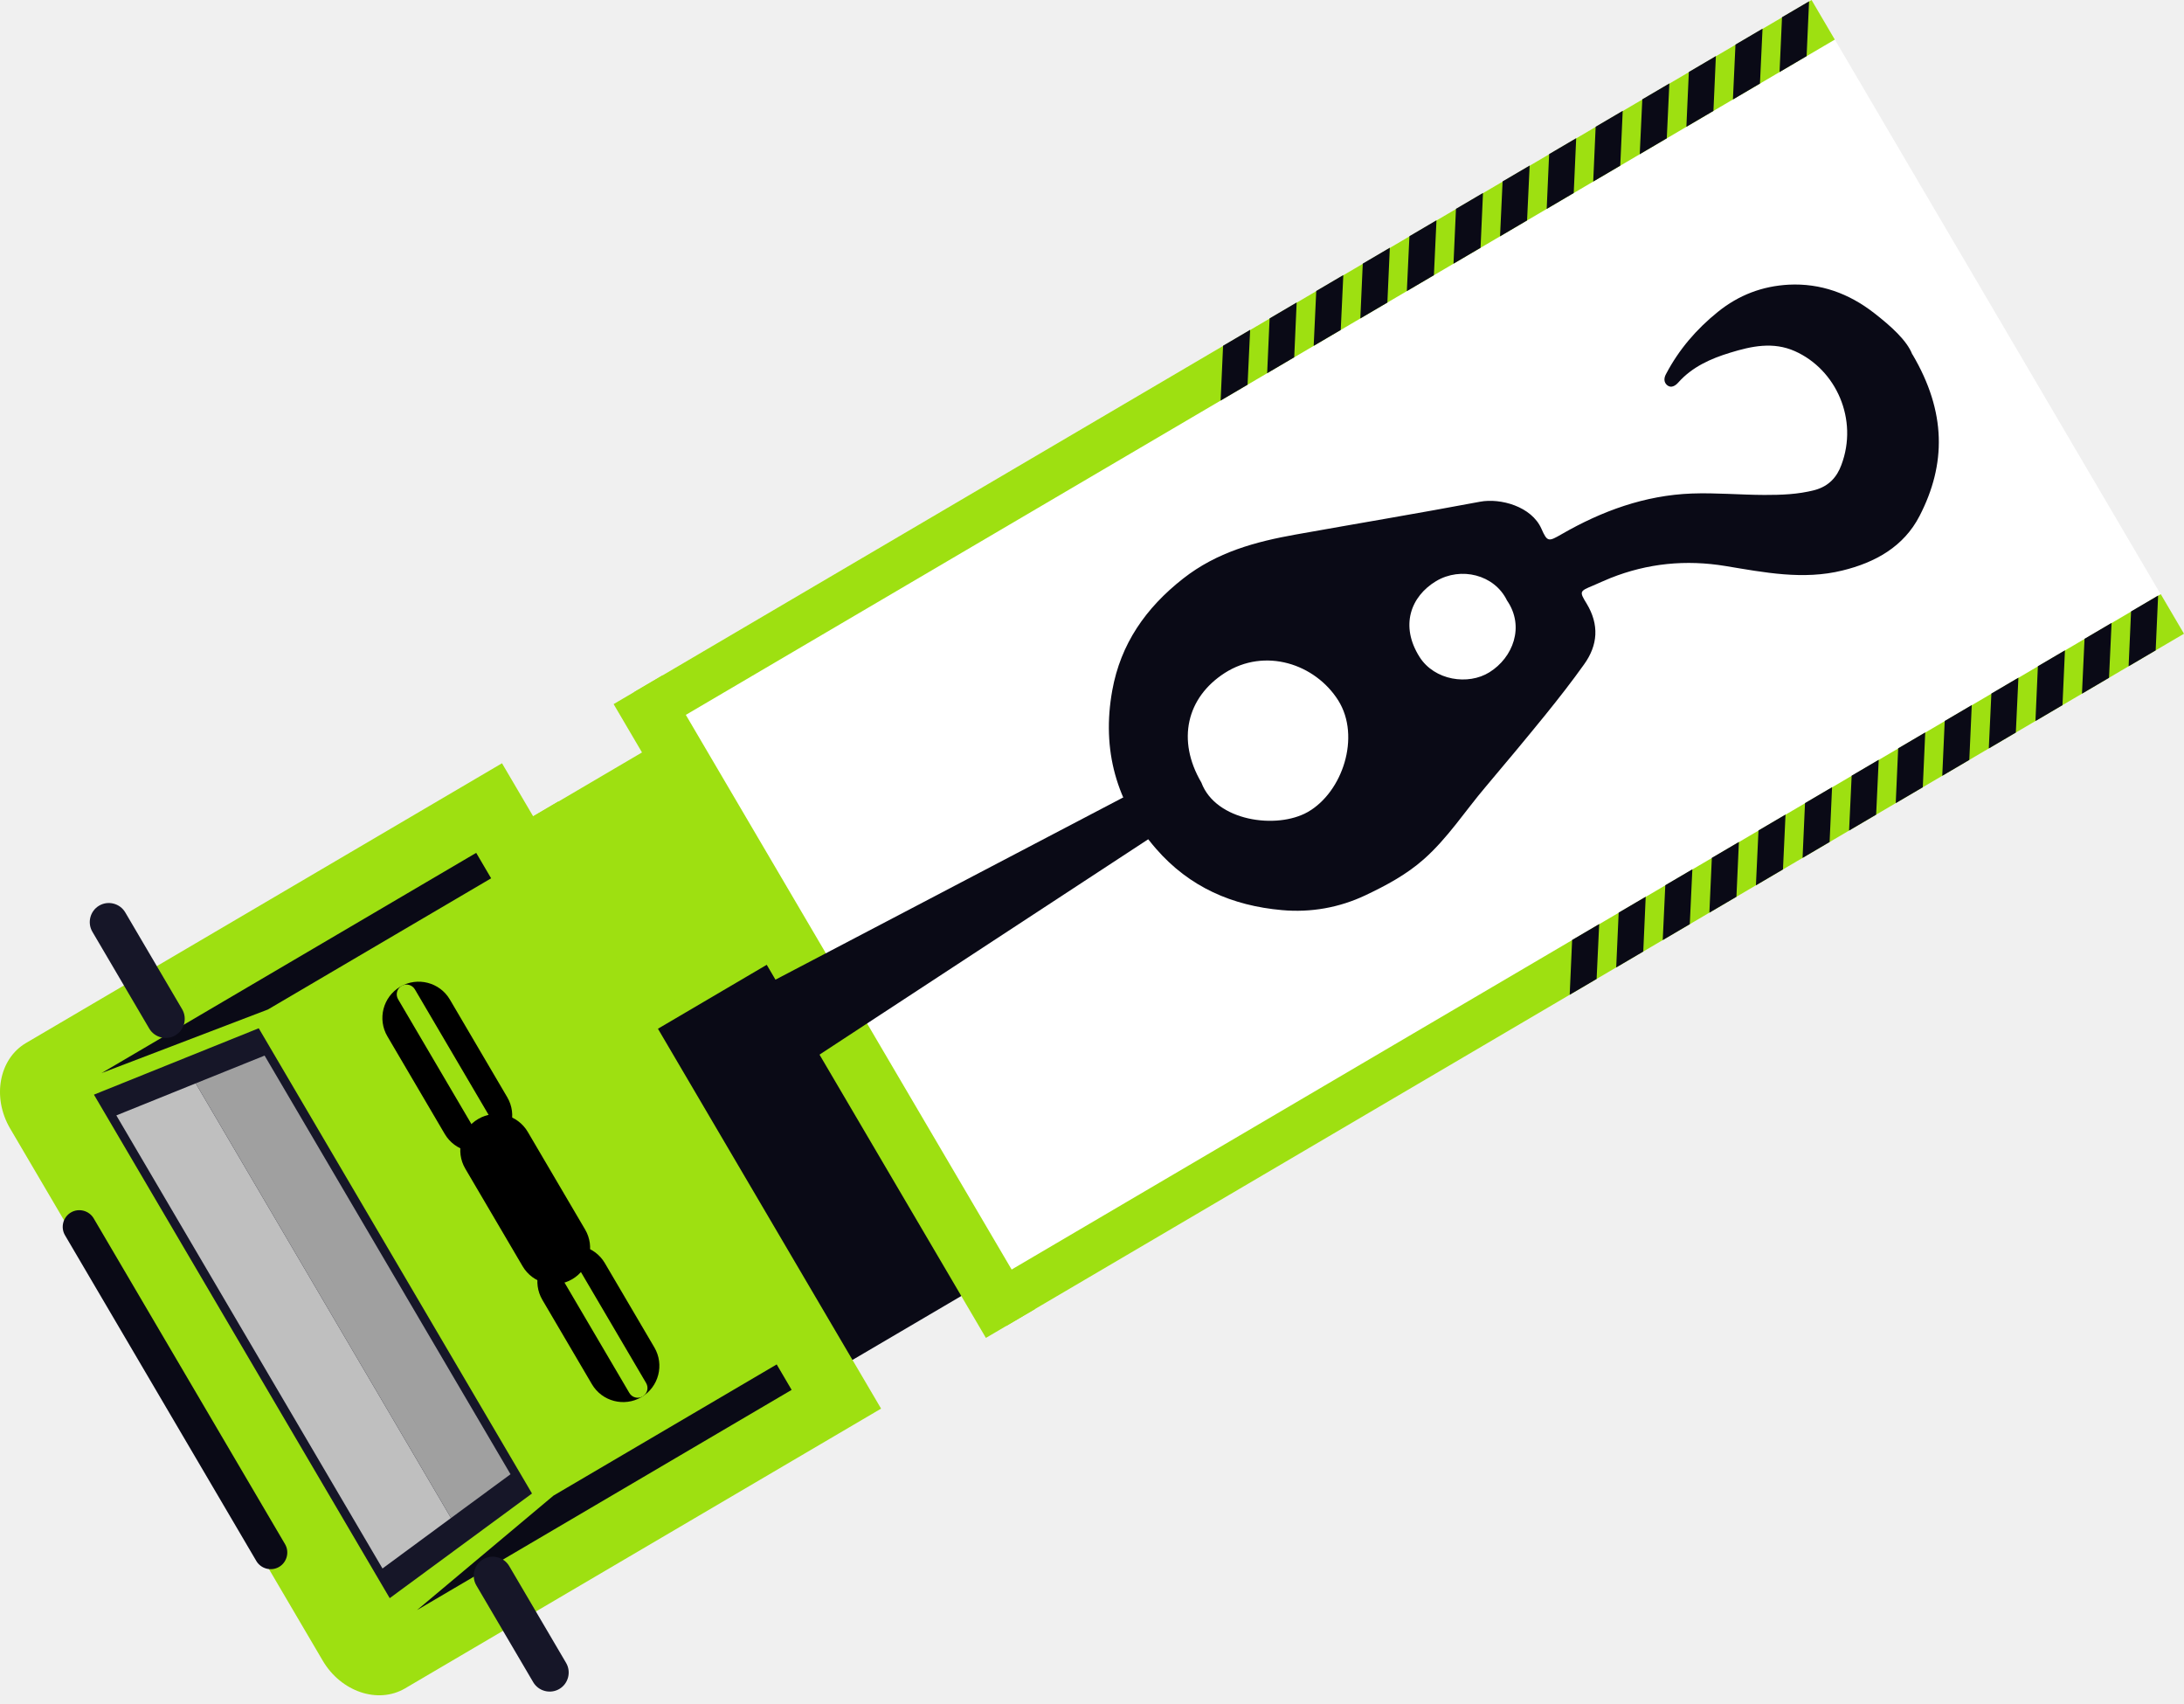
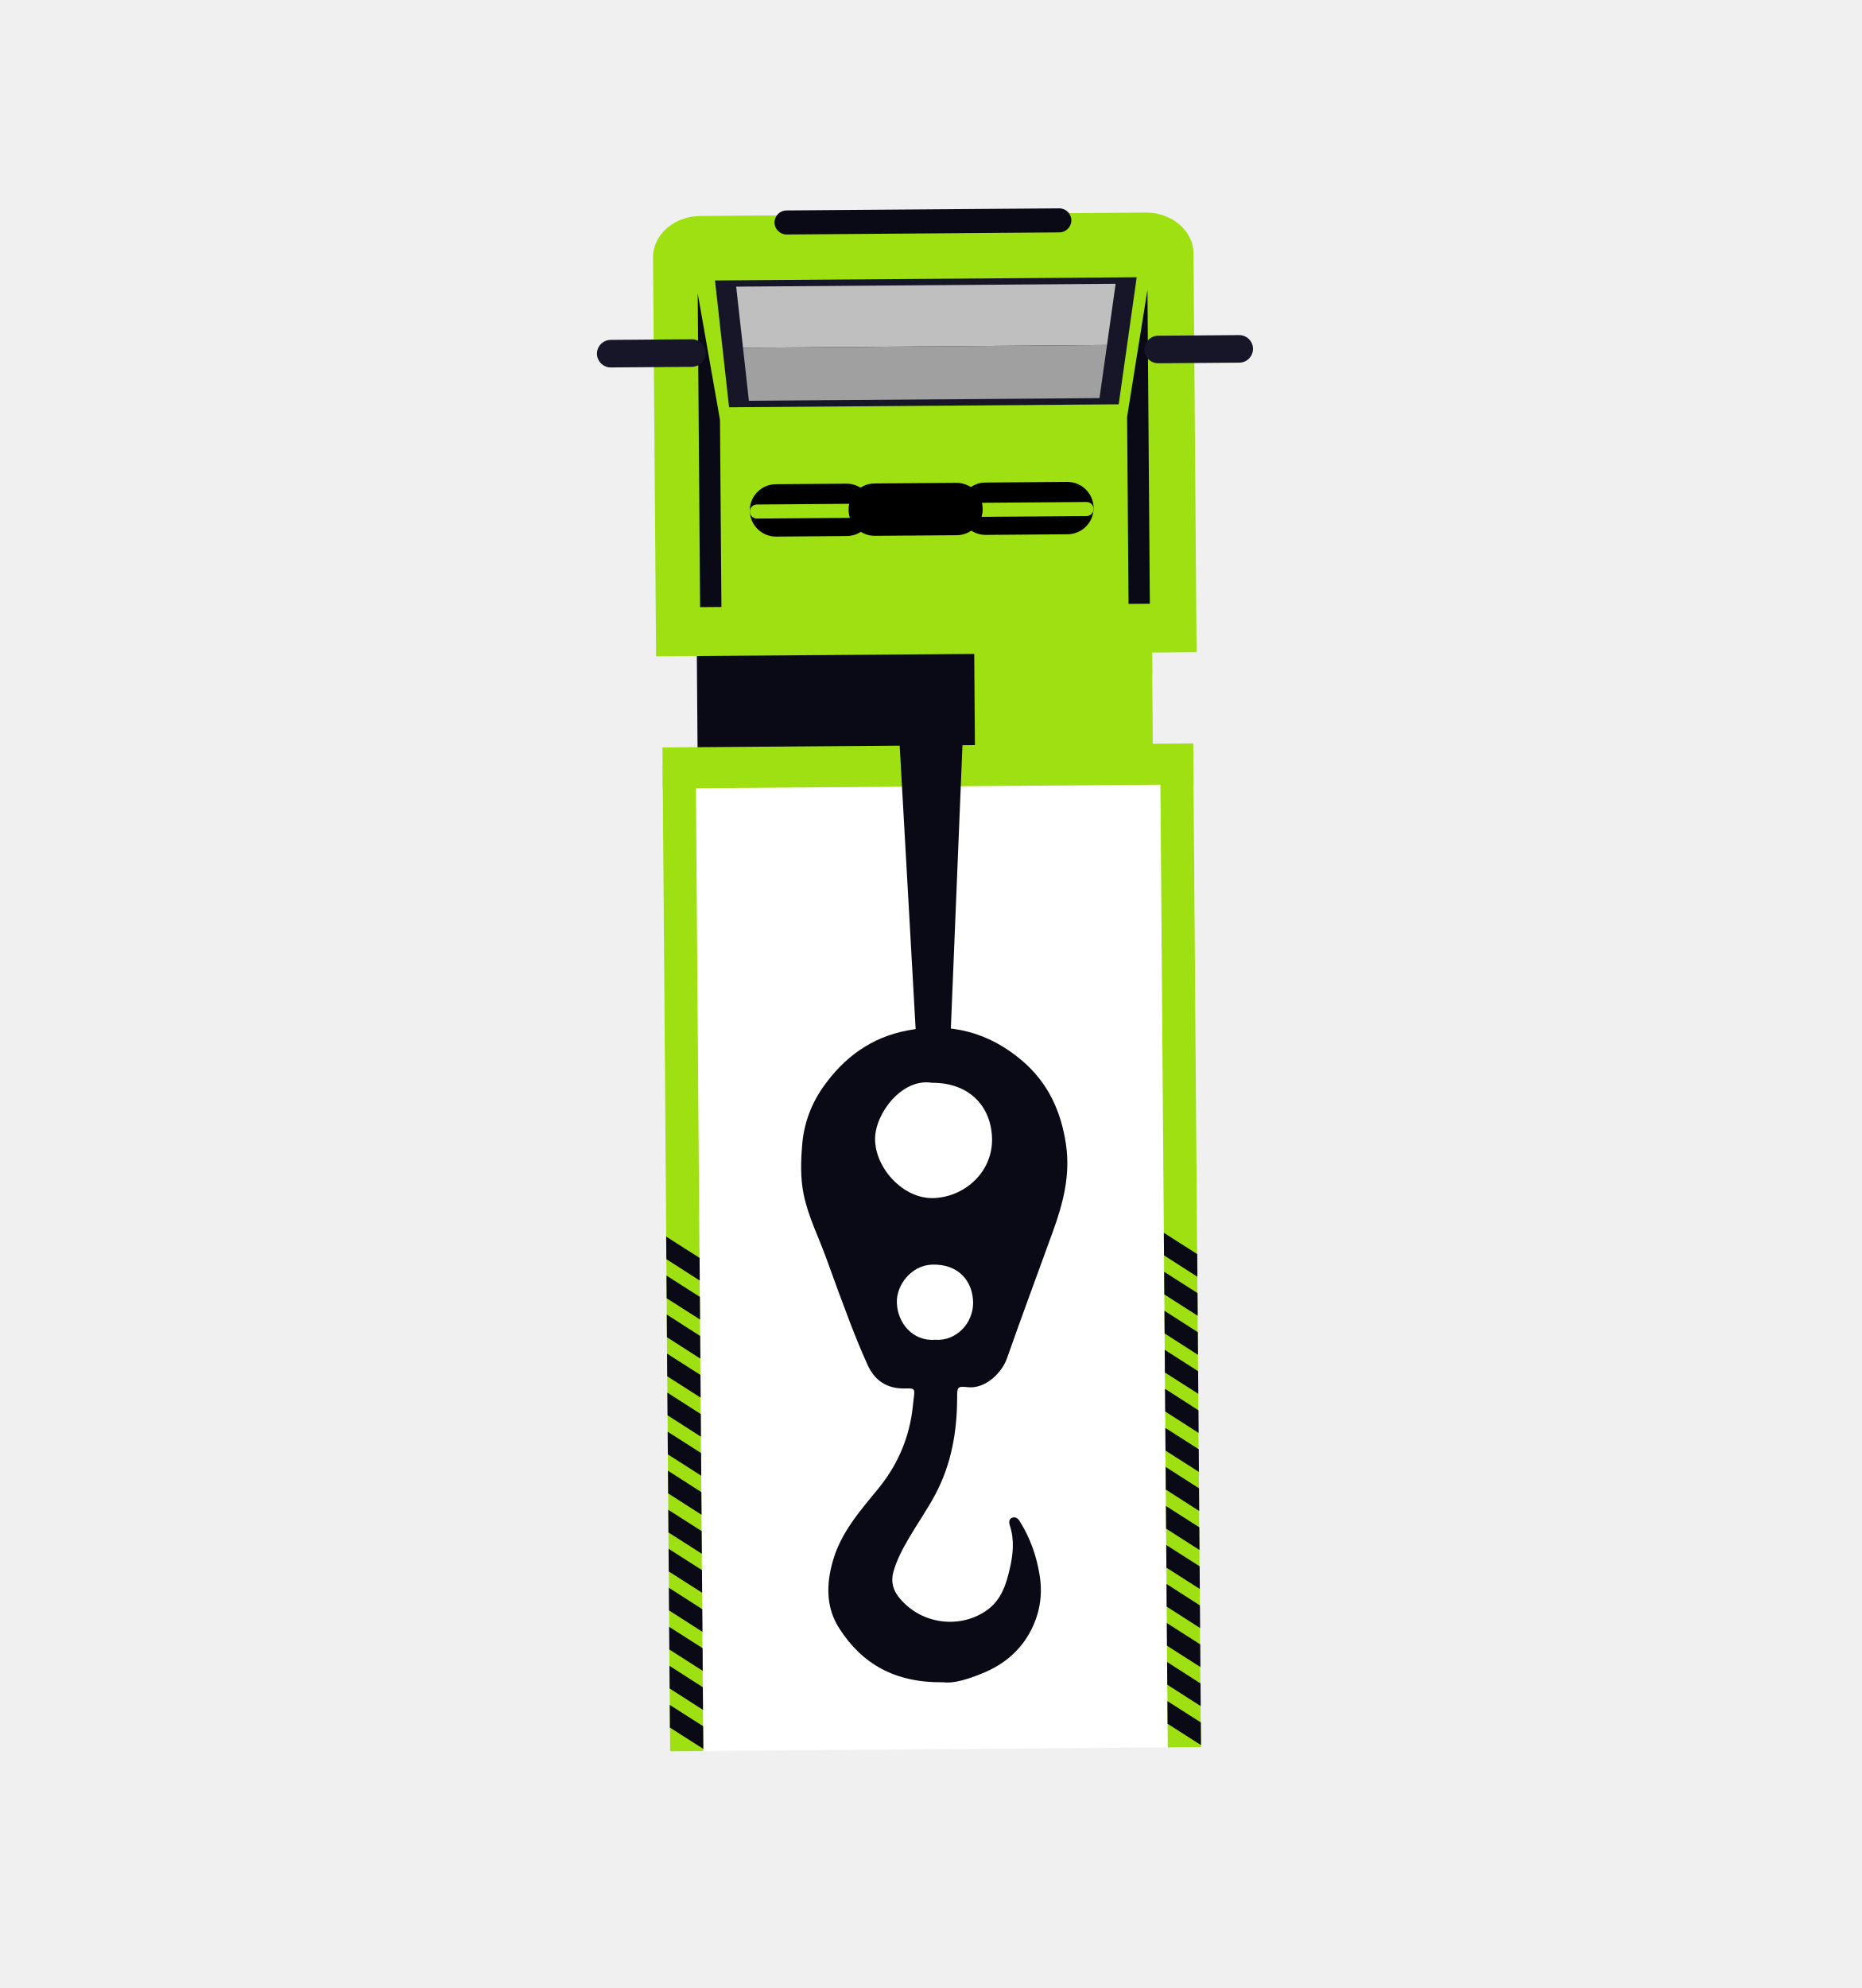
- <svg xmlns="http://www.w3.org/2000/svg" width="100" height="78" viewBox="0 0 100 78" fill="none">
-   <path d="M49.669 22.53L23.18 38.094L37.624 62.676L64.113 47.112L49.669 22.53Z" fill="#9EE011" />
-   <path d="M36.184 63.515L40.008 61.268L25.564 36.686L21.741 38.932L36.184 63.515Z" fill="#9EE011" />
-   <path d="M57.186 35.323L30.697 50.887L31.702 52.597L58.191 37.033L57.186 35.323Z" fill="#0A0A16" />
-   <path d="M58.964 38.348L32.474 53.912L34.073 56.632L60.562 41.068L58.964 38.348Z" fill="#0A0A16" />
-   <path d="M61.093 41.971L34.603 57.535L35.608 59.245L62.097 43.681L61.093 41.971Z" fill="#0A0A16" />
-   <path d="M61.981 43.483L35.492 59.047L37.8 62.975L64.289 47.411L61.981 43.483Z" fill="#0A0A16" />
-   <path d="M58.075 36.835L31.586 52.4L32.591 54.11L59.08 38.545L58.075 36.835Z" fill="#0A0A16" />
-   <path d="M55.381 32.25L28.892 47.815L29.897 49.525L56.386 33.96L55.381 32.25Z" fill="#0A0A16" />
-   <path d="M56.27 33.763L29.78 49.327L30.785 51.037L57.274 35.473L56.27 33.763Z" fill="#0A0A16" />
-   <path d="M60.147 40.362L33.658 55.927L34.663 57.637L61.152 42.072L60.147 40.362Z" fill="#0A0A16" />
-   <path d="M82.948 0L29.025 31.684L46.071 60.696L99.995 29.012L82.948 0Z" fill="white" />
-   <path d="M45.142 61.242L47.385 59.924L30.338 30.912L28.096 32.23L45.142 61.242Z" fill="#9EE011" />
-   <path d="M82.948 0L29.025 31.684L30.089 33.495L84.012 1.812L82.948 0Z" fill="#9EE011" />
-   <path d="M57.241 15.098L56.002 15.826L55.889 18.336L57.123 17.611L57.241 15.098Z" fill="#0A0A16" />
-   <path d="M59.371 13.846L58.132 14.574L58.02 17.084L59.259 16.356L59.371 13.846Z" fill="#0A0A16" />
-   <path d="M61.507 12.591L60.268 13.319L60.15 15.832L61.389 15.104L61.507 12.591Z" fill="#0A0A16" />
-   <path d="M63.637 11.339L62.398 12.067L62.286 14.577L63.525 13.85L63.637 11.339Z" fill="#0A0A16" />
-   <path d="M65.773 10.084L64.534 10.812L64.416 13.326L65.655 12.598L65.773 10.084Z" fill="#0A0A16" />
-   <path d="M67.903 8.832L66.665 9.56L66.552 12.071L67.791 11.343L67.903 8.832Z" fill="#0A0A16" />
-   <path d="M70.039 7.578L68.8 8.305L68.683 10.819L69.921 10.091L70.039 7.578Z" fill="#0A0A16" />
-   <path d="M72.17 6.326L70.931 7.054L70.819 9.564L72.057 8.836L72.17 6.326Z" fill="#0A0A16" />
-   <path d="M74.3 5.074L73.061 5.802L72.949 8.312L74.188 7.584L74.3 5.074Z" fill="#0A0A16" />
-   <path d="M76.436 3.819L75.197 4.547L75.079 7.06L76.318 6.332L76.436 3.819Z" fill="#0A0A16" />
-   <path d="M78.566 2.567L77.328 3.295L77.215 5.805L78.454 5.078L78.566 2.567Z" fill="#0A0A16" />
-   <path d="M80.702 1.312L79.463 2.04L79.346 4.554L80.584 3.826L80.702 1.312Z" fill="#0A0A16" />
-   <path d="M82.833 0.061L81.594 0.788L81.481 3.299L82.72 2.571L82.833 0.061Z" fill="#0A0A16" />
-   <path d="M98.936 27.197L45.012 58.881L46.077 60.693L100 29.009L98.936 27.197Z" fill="#9EE011" />
-   <path d="M18.547 77.285C17.308 78.013 15.614 77.441 14.776 76.014L0.464 51.657C-0.374 50.23 -0.044 48.469 1.189 47.744L22.985 34.938L40.343 64.479L18.547 77.285Z" fill="#9EE011" />
-   <path d="M73.223 42.298L71.984 43.026L71.872 45.536L73.105 44.812L73.223 42.298Z" fill="#0A0A16" />
-   <path d="M75.353 41.047L74.115 41.774L74.002 44.285L75.241 43.557L75.353 41.047Z" fill="#0A0A16" />
-   <path d="M77.489 39.792L76.25 40.519L76.132 43.033L77.371 42.305L77.489 39.792Z" fill="#0A0A16" />
-   <path d="M79.62 38.54L78.381 39.268L78.268 41.778L79.507 41.05L79.62 38.54Z" fill="#0A0A16" />
-   <path d="M81.755 37.285L80.517 38.013L80.399 40.526L81.638 39.798L81.755 37.285Z" fill="#0A0A16" />
-   <path d="M83.886 36.033L82.647 36.761L82.535 39.271L83.773 38.543L83.886 36.033Z" fill="#0A0A16" />
-   <path d="M86.022 34.778L84.783 35.506L84.665 38.019L85.904 37.291L86.022 34.778Z" fill="#0A0A16" />
-   <path d="M88.152 33.526L86.913 34.254L86.801 36.764L88.04 36.037L88.152 33.526Z" fill="#0A0A16" />
-   <path d="M90.282 32.275L89.044 33.002L88.931 35.513L90.17 34.785L90.282 32.275Z" fill="#0A0A16" />
-   <path d="M92.418 31.02L91.18 31.747L91.062 34.261L92.3 33.533L92.418 31.02Z" fill="#0A0A16" />
-   <path d="M94.549 29.768L93.31 30.496L93.198 33.006L94.436 32.278L94.549 29.768Z" fill="#0A0A16" />
-   <path d="M96.684 28.513L95.446 29.241L95.328 31.754L96.567 31.026L96.684 28.513Z" fill="#0A0A16" />
-   <path d="M98.815 27.261L97.576 27.989L97.464 30.499L98.703 29.771L98.815 27.261Z" fill="#0A0A16" />
-   <path d="M17.704 75.79C16.47 76.514 14.782 75.939 13.944 74.512L1.365 53.105C0.527 51.678 0.851 49.92 2.079 49.198L22.647 37.113L38.271 63.705L17.704 75.79Z" fill="#9EE011" />
-   <path d="M17.844 73.155L4.301 50.107L11.847 47.068L24.359 68.364L17.844 73.155Z" fill="#161628" />
-   <path d="M17.513 71.797L5.327 51.057L8.961 49.59L20.651 69.486L17.513 71.797Z" fill="#BFBFBF" />
-   <path d="M23.375 67.483L20.651 69.486L8.961 49.59L12.115 48.319L23.375 67.483Z" fill="#A0A0A0" />
-   <path d="M4.648 49.12L21.804 39.039L22.488 40.204L12.268 46.209L4.648 49.12Z" fill="#0A0A16" />
-   <path d="M19.092 73.702L36.247 63.621L35.563 62.456L25.343 68.461L19.092 73.702Z" fill="#0A0A16" />
-   <path d="M27.695 57.82C27.231 57.029 26.213 56.764 25.423 57.228C24.633 57.693 24.369 58.711 24.834 59.501L27.101 63.36C27.565 64.151 28.583 64.415 29.373 63.951C30.163 63.487 30.427 62.469 29.962 61.678L27.695 57.82Z" fill="black" />
-   <path d="M20.6 45.756C20.136 44.965 19.118 44.701 18.328 45.165C17.537 45.629 17.273 46.647 17.738 47.438L20.363 51.906C20.828 52.697 21.845 52.961 22.636 52.497C23.426 52.032 23.69 51.015 23.225 50.224L20.6 45.756Z" fill="black" />
-   <path d="M25.476 57.197C25.263 57.323 25.192 57.594 25.318 57.808L28.816 63.761C28.942 63.975 29.213 64.045 29.427 63.92C29.64 63.794 29.71 63.523 29.585 63.309L26.087 57.356C25.961 57.142 25.69 57.072 25.476 57.197Z" fill="#9EE011" />
-   <path d="M18.387 45.13C18.173 45.256 18.102 45.527 18.228 45.741L22.081 52.298C22.206 52.512 22.478 52.583 22.691 52.457C22.905 52.331 22.975 52.06 22.85 51.846L18.997 45.289C18.871 45.076 18.6 45.005 18.387 45.13Z" fill="#9EE011" />
-   <path d="M24.166 51.813C23.701 51.022 22.684 50.758 21.894 51.222C21.103 51.686 20.84 52.704 21.304 53.495L23.929 57.962C24.394 58.753 25.411 59.018 26.202 58.554C26.992 58.089 27.256 57.072 26.791 56.281L24.166 51.813Z" fill="black" />
-   <path d="M4.54 41.455C4.124 41.7 3.988 42.239 4.23 42.651L6.833 47.081C7.078 47.498 7.618 47.633 8.029 47.392C8.445 47.147 8.581 46.608 8.339 46.196L5.736 41.766C5.491 41.349 4.951 41.213 4.54 41.455Z" fill="#161628" />
-   <path d="M22.121 71.376C21.704 71.62 21.569 72.16 21.811 72.571L24.414 77.001C24.659 77.418 25.198 77.554 25.609 77.313C26.026 77.068 26.161 76.528 25.919 76.117L23.316 71.687C23.071 71.27 22.532 71.134 22.121 71.376Z" fill="#161628" />
-   <path d="M3.247 55.5C2.889 55.71 2.763 56.18 2.976 56.543L11.736 71.453C11.947 71.811 12.416 71.937 12.78 71.724C13.137 71.514 13.264 71.044 13.05 70.681L4.29 55.771C4.079 55.413 3.61 55.287 3.247 55.5Z" fill="#0A0A16" />
-   <path d="M32.525 46.406C32.156 46.623 32.113 47.245 32.43 47.785L33.456 49.532C33.774 50.072 34.339 50.337 34.707 50.12L54.328 37.268L53.302 35.521L32.525 46.406Z" fill="#0A0A16" />
-   <path d="M87.566 16.222C89.123 18.859 89.113 21.251 87.894 23.613C87.171 25.023 85.86 25.75 84.358 26.115C82.564 26.558 80.782 26.203 79.016 25.911C77.194 25.609 75.442 25.783 73.737 26.461C73.469 26.568 73.211 26.691 72.946 26.803C72.323 27.062 72.306 27.072 72.65 27.632C73.229 28.593 73.168 29.527 72.531 30.412C71.968 31.203 71.373 31.962 70.766 32.714C69.862 33.828 68.943 34.928 68.015 36.027C67.077 37.132 66.286 38.366 65.189 39.334C64.395 40.037 63.46 40.536 62.522 40.98C61.325 41.547 60.024 41.779 58.697 41.66C56.424 41.458 54.462 40.612 52.928 38.846C51.102 36.741 50.438 34.314 50.928 31.603C51.311 29.48 52.454 27.831 54.175 26.482C55.72 25.272 57.481 24.798 59.327 24.468C62.142 23.965 64.961 23.494 67.768 22.966C68.7 22.792 70.126 23.177 70.579 24.205C70.849 24.823 70.91 24.793 71.506 24.451C73.353 23.387 75.317 22.672 77.46 22.591C78.571 22.55 79.68 22.653 80.788 22.656C81.557 22.657 82.319 22.633 83.086 22.434C83.743 22.257 84.111 21.832 84.312 21.282C85.096 19.205 84.077 16.921 82.187 16.076C81.185 15.629 80.192 15.846 79.218 16.145C78.329 16.416 77.48 16.793 76.84 17.514C76.724 17.646 76.52 17.788 76.334 17.631C76.178 17.5 76.179 17.305 76.288 17.112C76.876 15.997 77.673 15.069 78.658 14.275C79.624 13.498 80.696 13.098 81.899 13.031C83.357 12.958 84.656 13.432 85.805 14.324C86.584 14.93 87.315 15.586 87.558 16.22L87.566 16.222ZM55.007 35.82C55.669 37.595 58.458 37.976 59.88 37.169C61.473 36.262 62.314 33.719 61.277 32.064C60.218 30.386 57.918 29.624 56.072 30.809C54.337 31.929 53.868 33.88 55.007 35.82ZM69.003 27.488C68.425 26.297 66.887 25.928 65.758 26.599C64.59 27.3 64.095 28.647 64.998 30.072C65.682 31.151 67.224 31.38 68.197 30.773C69.275 30.103 69.826 28.68 69 27.483L69.003 27.488Z" fill="#0A0A16" />
+ <svg xmlns="http://www.w3.org/2000/svg" width="118" height="126" viewBox="0 0 118 126" fill="none">
+   <path d="M73.257 70.65L73.022 39.928L44.512 40.146L44.746 70.868L73.257 70.65Z" fill="#9EE011" />
+   <path d="M44.505 38.48L44.539 42.914L73.049 42.696L73.016 38.262L44.505 38.48Z" fill="#9EE011" />
+   <path d="M58.419 70.764L58.184 40.041L56.201 40.056L56.435 70.779L58.419 70.764Z" fill="#0A0A16" />
+   <path d="M54.911 70.791L54.676 40.068L51.521 40.092L51.756 70.815L54.911 70.791Z" fill="#0A0A16" />
+   <path d="M50.708 70.823L50.474 40.1L48.491 40.115L48.725 70.838L50.708 70.823Z" fill="#0A0A16" />
+   <path d="M48.954 70.836L48.72 40.114L44.164 40.148L44.399 70.871L48.954 70.836Z" fill="#0A0A16" />
+   <path d="M56.665 70.777L56.43 40.055L54.447 40.07L54.681 70.792L56.665 70.777Z" fill="#0A0A16" />
+   <path d="M61.983 70.737L61.748 40.014L59.765 40.029L59.999 70.752L61.983 70.737Z" fill="#0A0A16" />
+   <path d="M60.228 70.75L59.994 40.028L58.011 40.043L58.245 70.765L60.228 70.75Z" fill="#0A0A16" />
+   <path d="M52.574 70.808L52.34 40.086L50.356 40.101L50.591 70.823L52.574 70.808Z" fill="#0A0A16" />
+   <path d="M76.129 110.735L75.651 48.194L42.003 48.451L42.48 110.992L76.129 110.735Z" fill="white" />
+   <path d="M41.994 47.374L42.014 49.975L75.663 49.718L75.643 47.117L41.994 47.374Z" fill="#9EE011" />
+   <path d="M76.129 110.735L75.651 48.194L73.55 48.211L74.028 110.751L76.129 110.735Z" fill="#9EE011" />
+   <path d="M75.907 80.923L75.896 79.487L73.778 78.134L73.79 79.565L75.907 80.923Z" fill="#0A0A16" />
+   <path d="M75.926 83.394L75.915 81.957L73.797 80.605L73.808 82.042L75.926 83.394Z" fill="#0A0A16" />
+   <path d="M75.945 85.871L75.934 84.435L73.816 83.076L73.827 84.513L75.945 85.871Z" fill="#0A0A16" />
+   <path d="M75.964 88.342L75.953 86.906L73.835 85.553L73.846 86.99L75.964 88.342Z" fill="#0A0A16" />
+   <path d="M75.983 90.819L75.972 89.383L73.854 88.024L73.865 89.461L75.983 90.819Z" fill="#0A0A16" />
+   <path d="M76.002 93.29L75.991 91.854L73.873 90.501L73.884 91.938L76.002 93.29Z" fill="#0A0A16" />
+   <path d="M76.02 95.767L76.01 94.331L73.892 92.972L73.903 94.409L76.02 95.767Z" fill="#0A0A16" />
+   <path d="M76.039 98.238L76.028 96.802L73.911 95.449L73.922 96.886L76.039 98.238Z" fill="#0A0A16" />
+   <path d="M76.058 100.709L76.047 99.272L73.93 97.92L73.941 99.357L76.058 100.709Z" fill="#0A0A16" />
+   <path d="M76.077 103.186L76.066 101.75L73.948 100.391L73.959 101.828L76.077 103.186Z" fill="#0A0A16" />
+   <path d="M76.096 105.657L76.085 104.221L73.967 102.868L73.978 104.305L76.096 105.657Z" fill="#0A0A16" />
+   <path d="M76.115 108.134L76.104 106.698L73.986 105.339L73.997 106.776L76.115 108.134Z" fill="#0A0A16" />
+   <path d="M76.134 110.605L76.123 109.169L74.005 107.816L74.016 109.253L76.134 110.605Z" fill="#0A0A16" />
+   <path d="M44.581 110.982L44.104 48.441L42.003 48.458L42.48 110.998L44.581 110.982Z" fill="#9EE011" />
+   <path d="M41.398 16.32C41.387 14.883 42.729 13.702 44.384 13.69L72.634 13.474C74.289 13.461 75.649 14.628 75.66 16.058L75.853 41.337L41.591 41.599L41.398 16.32Z" fill="#9EE011" />
+   <path d="M44.36 81.164L44.349 79.727L42.231 78.375L42.242 79.805L44.36 81.164Z" fill="#0A0A16" />
+   <path d="M44.379 83.635L44.368 82.198L42.25 80.846L42.261 82.282L44.379 83.635Z" fill="#0A0A16" />
+   <path d="M44.398 86.112L44.386 84.675L42.269 83.317L42.28 84.753L44.398 86.112Z" fill="#0A0A16" />
+   <path d="M44.416 88.583L44.405 87.146L42.288 85.794L42.299 87.231L44.416 88.583Z" fill="#0A0A16" />
+   <path d="M44.435 91.06L44.424 89.623L42.306 88.265L42.318 89.701L44.435 91.06Z" fill="#0A0A16" />
+   <path d="M44.454 93.531L44.443 92.094L42.325 90.742L42.336 92.179L44.454 93.531Z" fill="#0A0A16" />
+   <path d="M44.473 96.008L44.462 94.572L42.344 93.213L42.355 94.65L44.473 96.008Z" fill="#0A0A16" />
+   <path d="M44.492 98.479L44.481 97.042L42.363 95.69L42.374 97.127L44.492 98.479Z" fill="#0A0A16" />
+   <path d="M44.511 100.95L44.5 99.513L42.382 98.161L42.393 99.597L44.511 100.95Z" fill="#0A0A16" />
+   <path d="M44.53 103.427L44.519 101.99L42.401 100.632L42.412 102.068L44.53 103.427Z" fill="#0A0A16" />
+   <path d="M44.548 105.898L44.538 104.461L42.42 103.109L42.431 104.546L44.548 105.898Z" fill="#0A0A16" />
+   <path d="M44.567 108.375L44.556 106.938L42.439 105.58L42.45 107.016L44.567 108.375Z" fill="#0A0A16" />
+   <path d="M44.586 110.846L44.575 109.409L42.458 108.057L42.468 109.494L44.586 110.846Z" fill="#0A0A16" />
+   <path d="M43.115 16.337C43.104 14.907 44.446 13.732 46.101 13.72L70.93 13.53C72.585 13.518 73.945 14.678 73.956 16.102L74.138 39.957L43.297 40.192L43.115 16.337Z" fill="#9EE011" />
+   <path d="M45.326 17.776L72.058 17.572L70.917 25.626L46.218 25.814L45.326 17.776Z" fill="#161628" />
+   <path d="M46.668 18.168L70.722 17.985L70.176 21.866L47.101 22.042L46.668 18.168Z" fill="#BFBFBF" />
+   <path d="M47.473 25.402L47.101 22.042L70.176 21.866L69.699 25.232L47.473 25.402Z" fill="#A0A0A0" />
+   <path d="M72.74 18.366L72.892 38.263L71.54 38.273L71.45 26.421L72.74 18.366Z" fill="#0A0A16" />
+   <path d="M44.229 18.583L44.381 38.481L45.732 38.47L45.642 26.617L44.229 18.583Z" fill="#0A0A16" />
+   <path d="M53.681 33.975C54.599 33.968 55.337 33.22 55.33 32.303C55.323 31.387 54.573 30.649 53.656 30.656L49.181 30.69C48.264 30.697 47.526 31.446 47.533 32.363C47.54 33.279 48.289 34.017 49.206 34.01L53.681 33.975Z" fill="black" />
+   <path d="M67.676 33.862C68.594 33.855 69.332 33.107 69.325 32.19C69.318 31.273 68.568 30.536 67.651 30.543L62.469 30.583C61.552 30.59 60.814 31.338 60.821 32.255C60.828 33.172 61.577 33.909 62.495 33.902L67.676 33.862Z" fill="black" />
+   <path d="M55.33 32.365C55.328 32.117 55.129 31.921 54.88 31.923L47.976 31.975C47.728 31.977 47.531 32.177 47.533 32.425C47.535 32.672 47.735 32.869 47.983 32.867L54.887 32.814C55.135 32.812 55.332 32.613 55.33 32.365Z" fill="#9EE011" />
+   <path d="M69.325 32.258C69.323 32.011 69.123 31.814 68.876 31.816L61.271 31.874C61.023 31.876 60.826 32.075 60.828 32.323C60.83 32.571 61.029 32.767 61.277 32.766L68.882 32.708C69.13 32.706 69.327 32.506 69.325 32.258Z" fill="#9EE011" />
+   <path d="M60.648 33.922C61.565 33.915 62.303 33.167 62.296 32.25C62.289 31.333 61.54 30.596 60.623 30.603L55.441 30.642C54.524 30.649 53.786 31.398 53.793 32.315C53.8 33.231 54.549 33.969 55.466 33.962L60.648 33.922Z" fill="black" />
+   <path d="M79.431 22.105C79.428 21.622 79.028 21.235 78.551 21.238L73.413 21.278C72.929 21.281 72.542 21.681 72.546 22.157C72.549 22.64 72.949 23.028 73.426 23.024L78.564 22.985C79.048 22.981 79.435 22.582 79.431 22.105Z" fill="#161628" />
+   <path d="M44.729 22.37C44.725 21.887 44.326 21.5 43.849 21.503L38.711 21.542C38.227 21.546 37.84 21.945 37.843 22.422C37.847 22.905 38.247 23.292 38.724 23.289L43.862 23.25C44.345 23.246 44.733 22.847 44.729 22.37Z" fill="#161628" />
+   <path d="M67.915 13.962C67.912 13.547 67.568 13.203 67.147 13.206L49.855 13.338C49.439 13.341 49.095 13.685 49.098 14.106C49.101 14.521 49.445 14.865 49.866 14.862L67.158 14.73C67.574 14.726 67.918 14.383 67.915 13.962Z" fill="#0A0A16" />
+   <path d="M61.151 43.865C61.148 43.437 60.631 43.088 60.005 43.093L57.978 43.109C57.352 43.113 56.841 43.47 56.844 43.898L58.163 67.316L60.19 67.301L61.151 43.865Z" fill="#0A0A16" />
+   <path d="M59.771 106.624C56.709 106.654 54.642 105.449 53.206 103.212C52.346 101.881 52.372 100.382 52.807 98.899C53.32 97.124 54.519 95.758 55.655 94.375C56.828 92.947 57.553 91.344 57.818 89.527C57.859 89.242 57.882 88.957 57.917 88.672C58.005 88.002 58.005 87.984 57.348 88.001C56.226 88.022 55.447 87.502 55 86.508C54.596 85.626 54.236 84.73 53.888 83.829C53.376 82.489 52.882 81.142 52.395 79.79C51.907 78.425 51.234 77.123 50.944 75.689C50.731 74.65 50.767 73.591 50.852 72.556C50.959 71.236 51.409 69.994 52.175 68.904C53.487 67.036 55.201 65.76 57.497 65.315C60.233 64.786 62.667 65.424 64.77 67.204C66.416 68.597 67.273 70.411 67.581 72.577C67.856 74.519 67.386 76.282 66.749 78.045C65.778 80.734 64.775 83.411 63.829 86.106C63.514 87.001 62.468 88.043 61.351 87.921C60.681 87.846 60.676 87.914 60.675 88.601C60.672 90.732 60.31 92.791 59.308 94.687C58.788 95.67 58.145 96.579 57.588 97.537C57.203 98.203 56.842 98.874 56.631 99.638C56.456 100.295 56.64 100.826 57.015 101.276C58.423 102.993 60.91 103.253 62.587 102.038C63.475 101.394 63.783 100.425 64.011 99.433C64.221 98.527 64.32 97.603 64.015 96.689C63.958 96.522 63.938 96.275 64.166 96.192C64.358 96.123 64.526 96.221 64.639 96.412C65.311 97.478 65.716 98.633 65.912 99.882C66.101 101.107 65.911 102.236 65.367 103.311C64.702 104.611 63.642 105.498 62.295 106.048C61.381 106.42 60.447 106.724 59.777 106.618L59.771 106.624ZM59.078 68.628C57.21 68.314 55.485 70.538 55.473 72.174C55.462 74.007 57.244 76.006 59.196 75.935C61.179 75.858 62.989 74.247 62.885 72.055C62.783 69.993 61.328 68.611 59.078 68.628ZM59.295 84.915C60.616 85.01 61.705 83.862 61.688 82.549C61.666 81.187 60.746 80.085 59.061 80.154C57.784 80.207 56.814 81.428 56.854 82.574C56.895 83.843 57.852 85.031 59.301 84.915L59.295 84.915Z" fill="#0A0A16" />
</svg>
